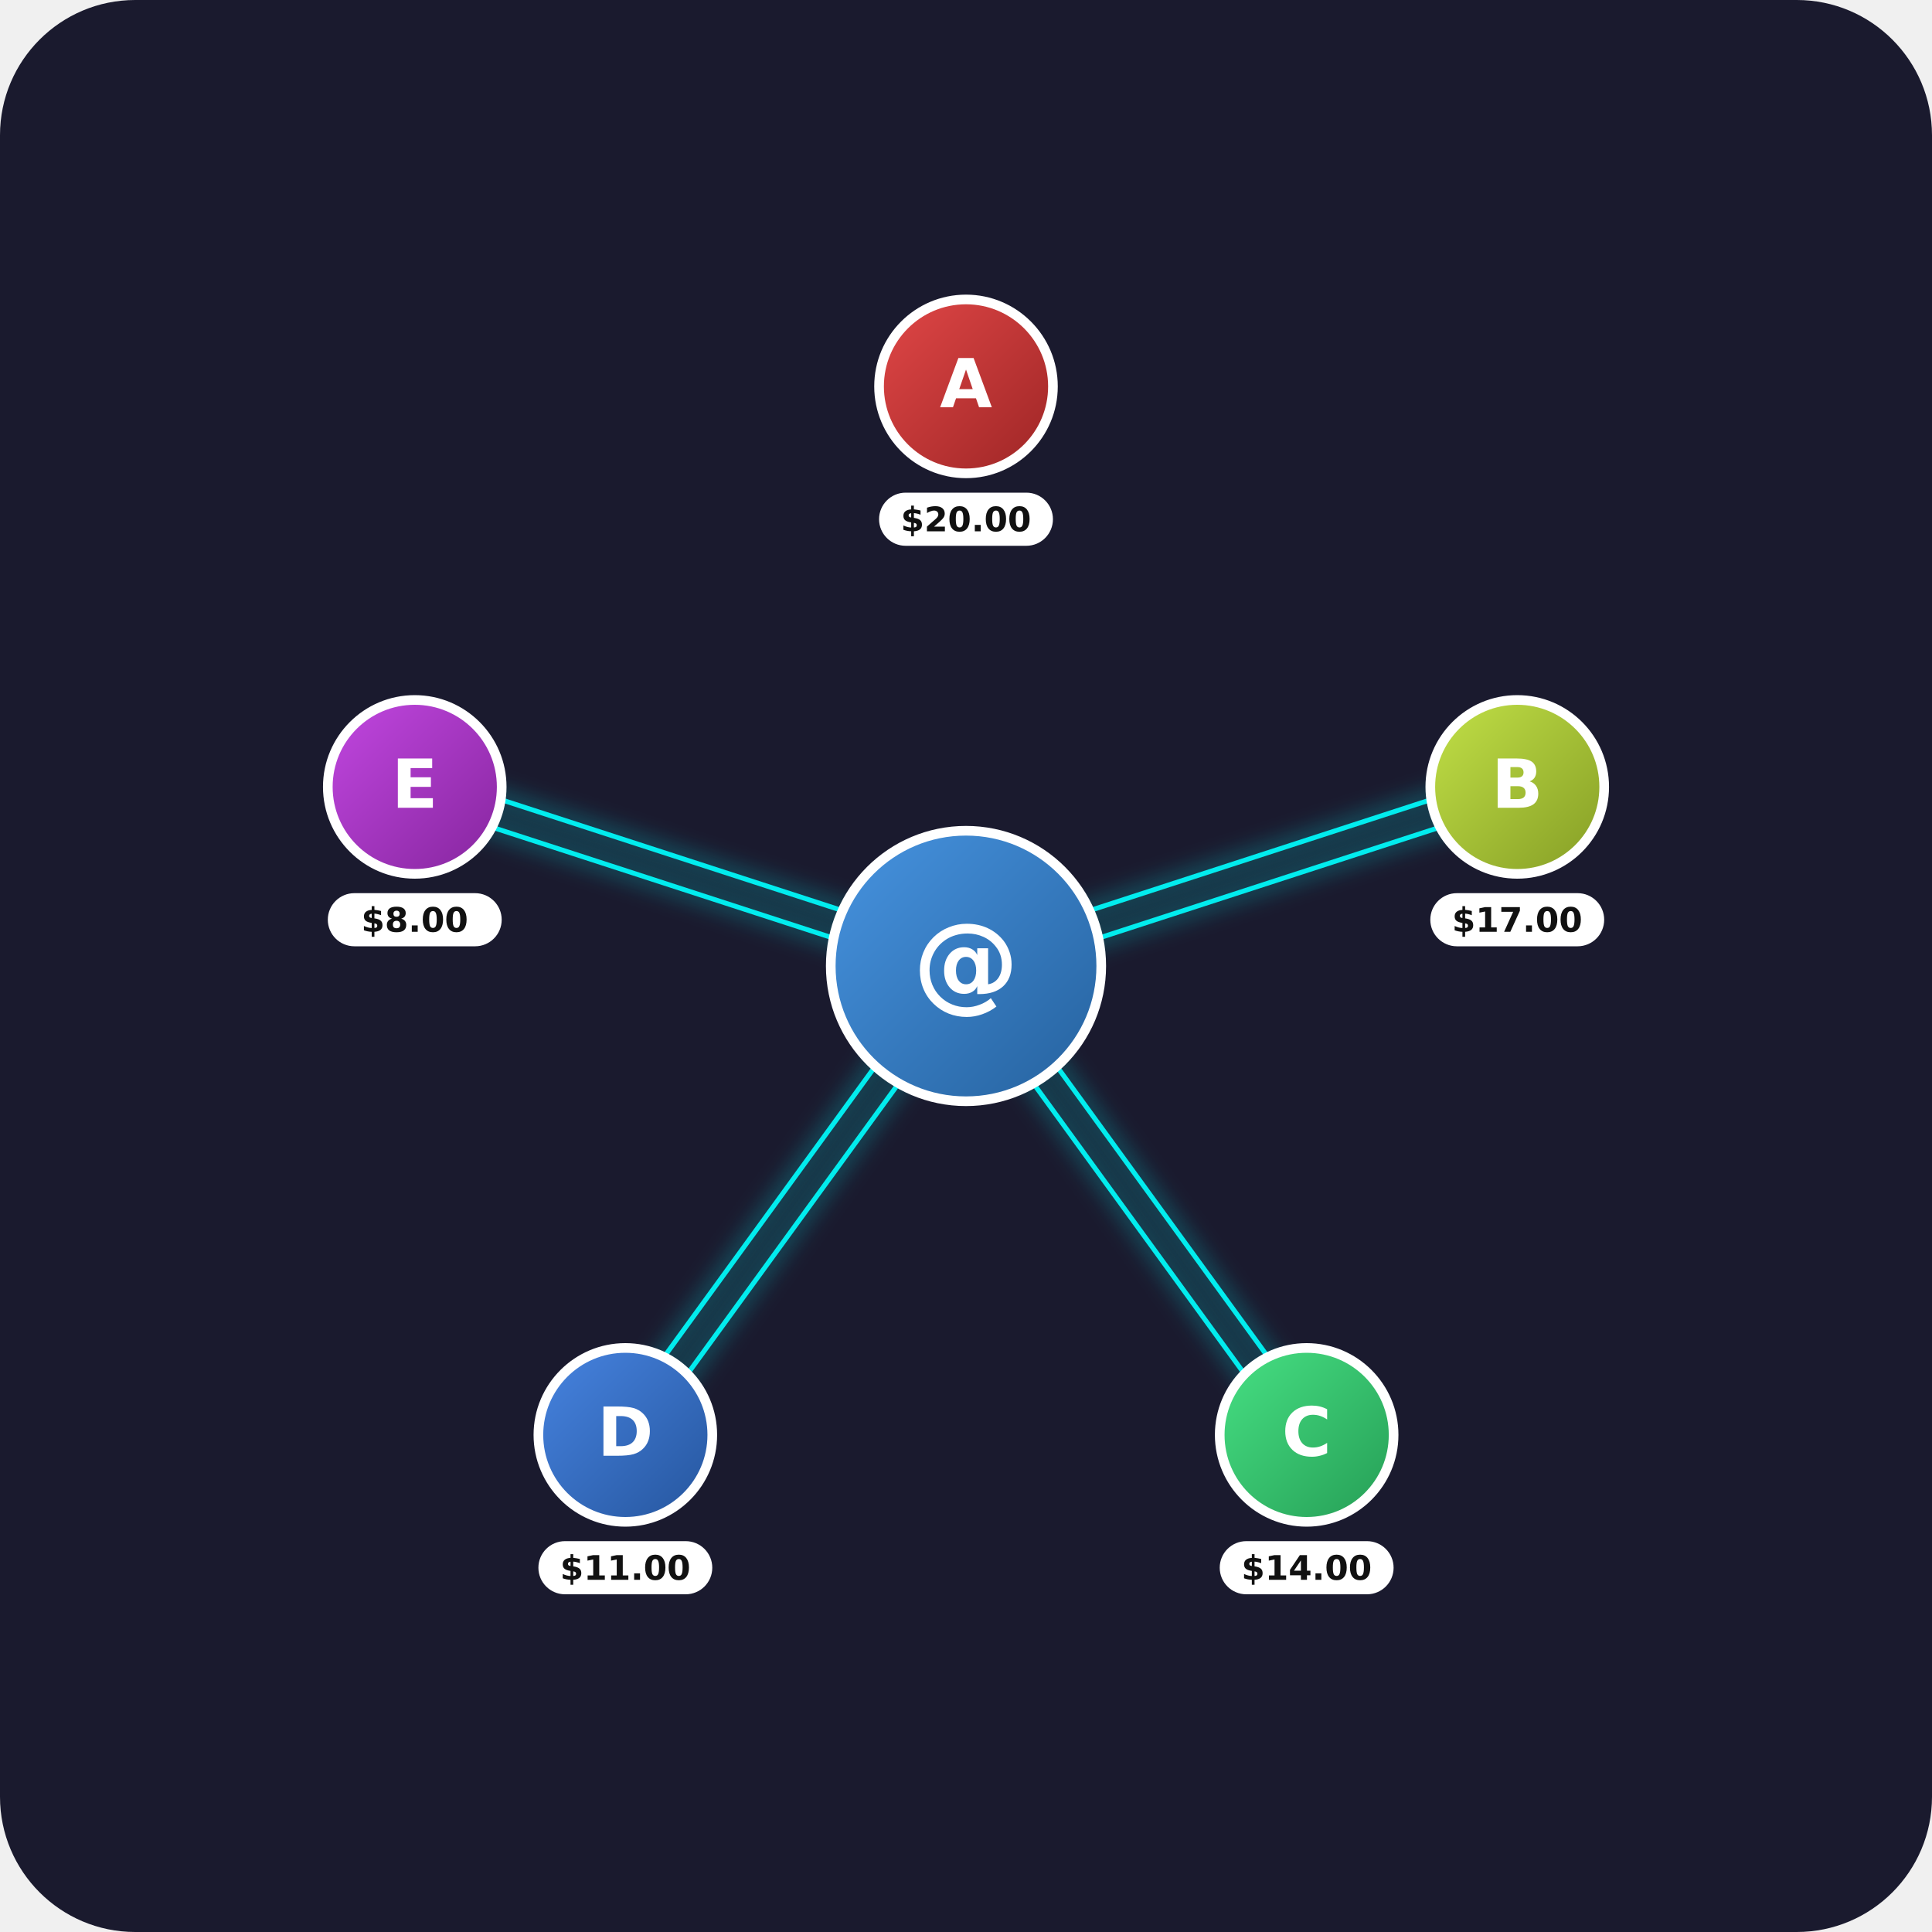
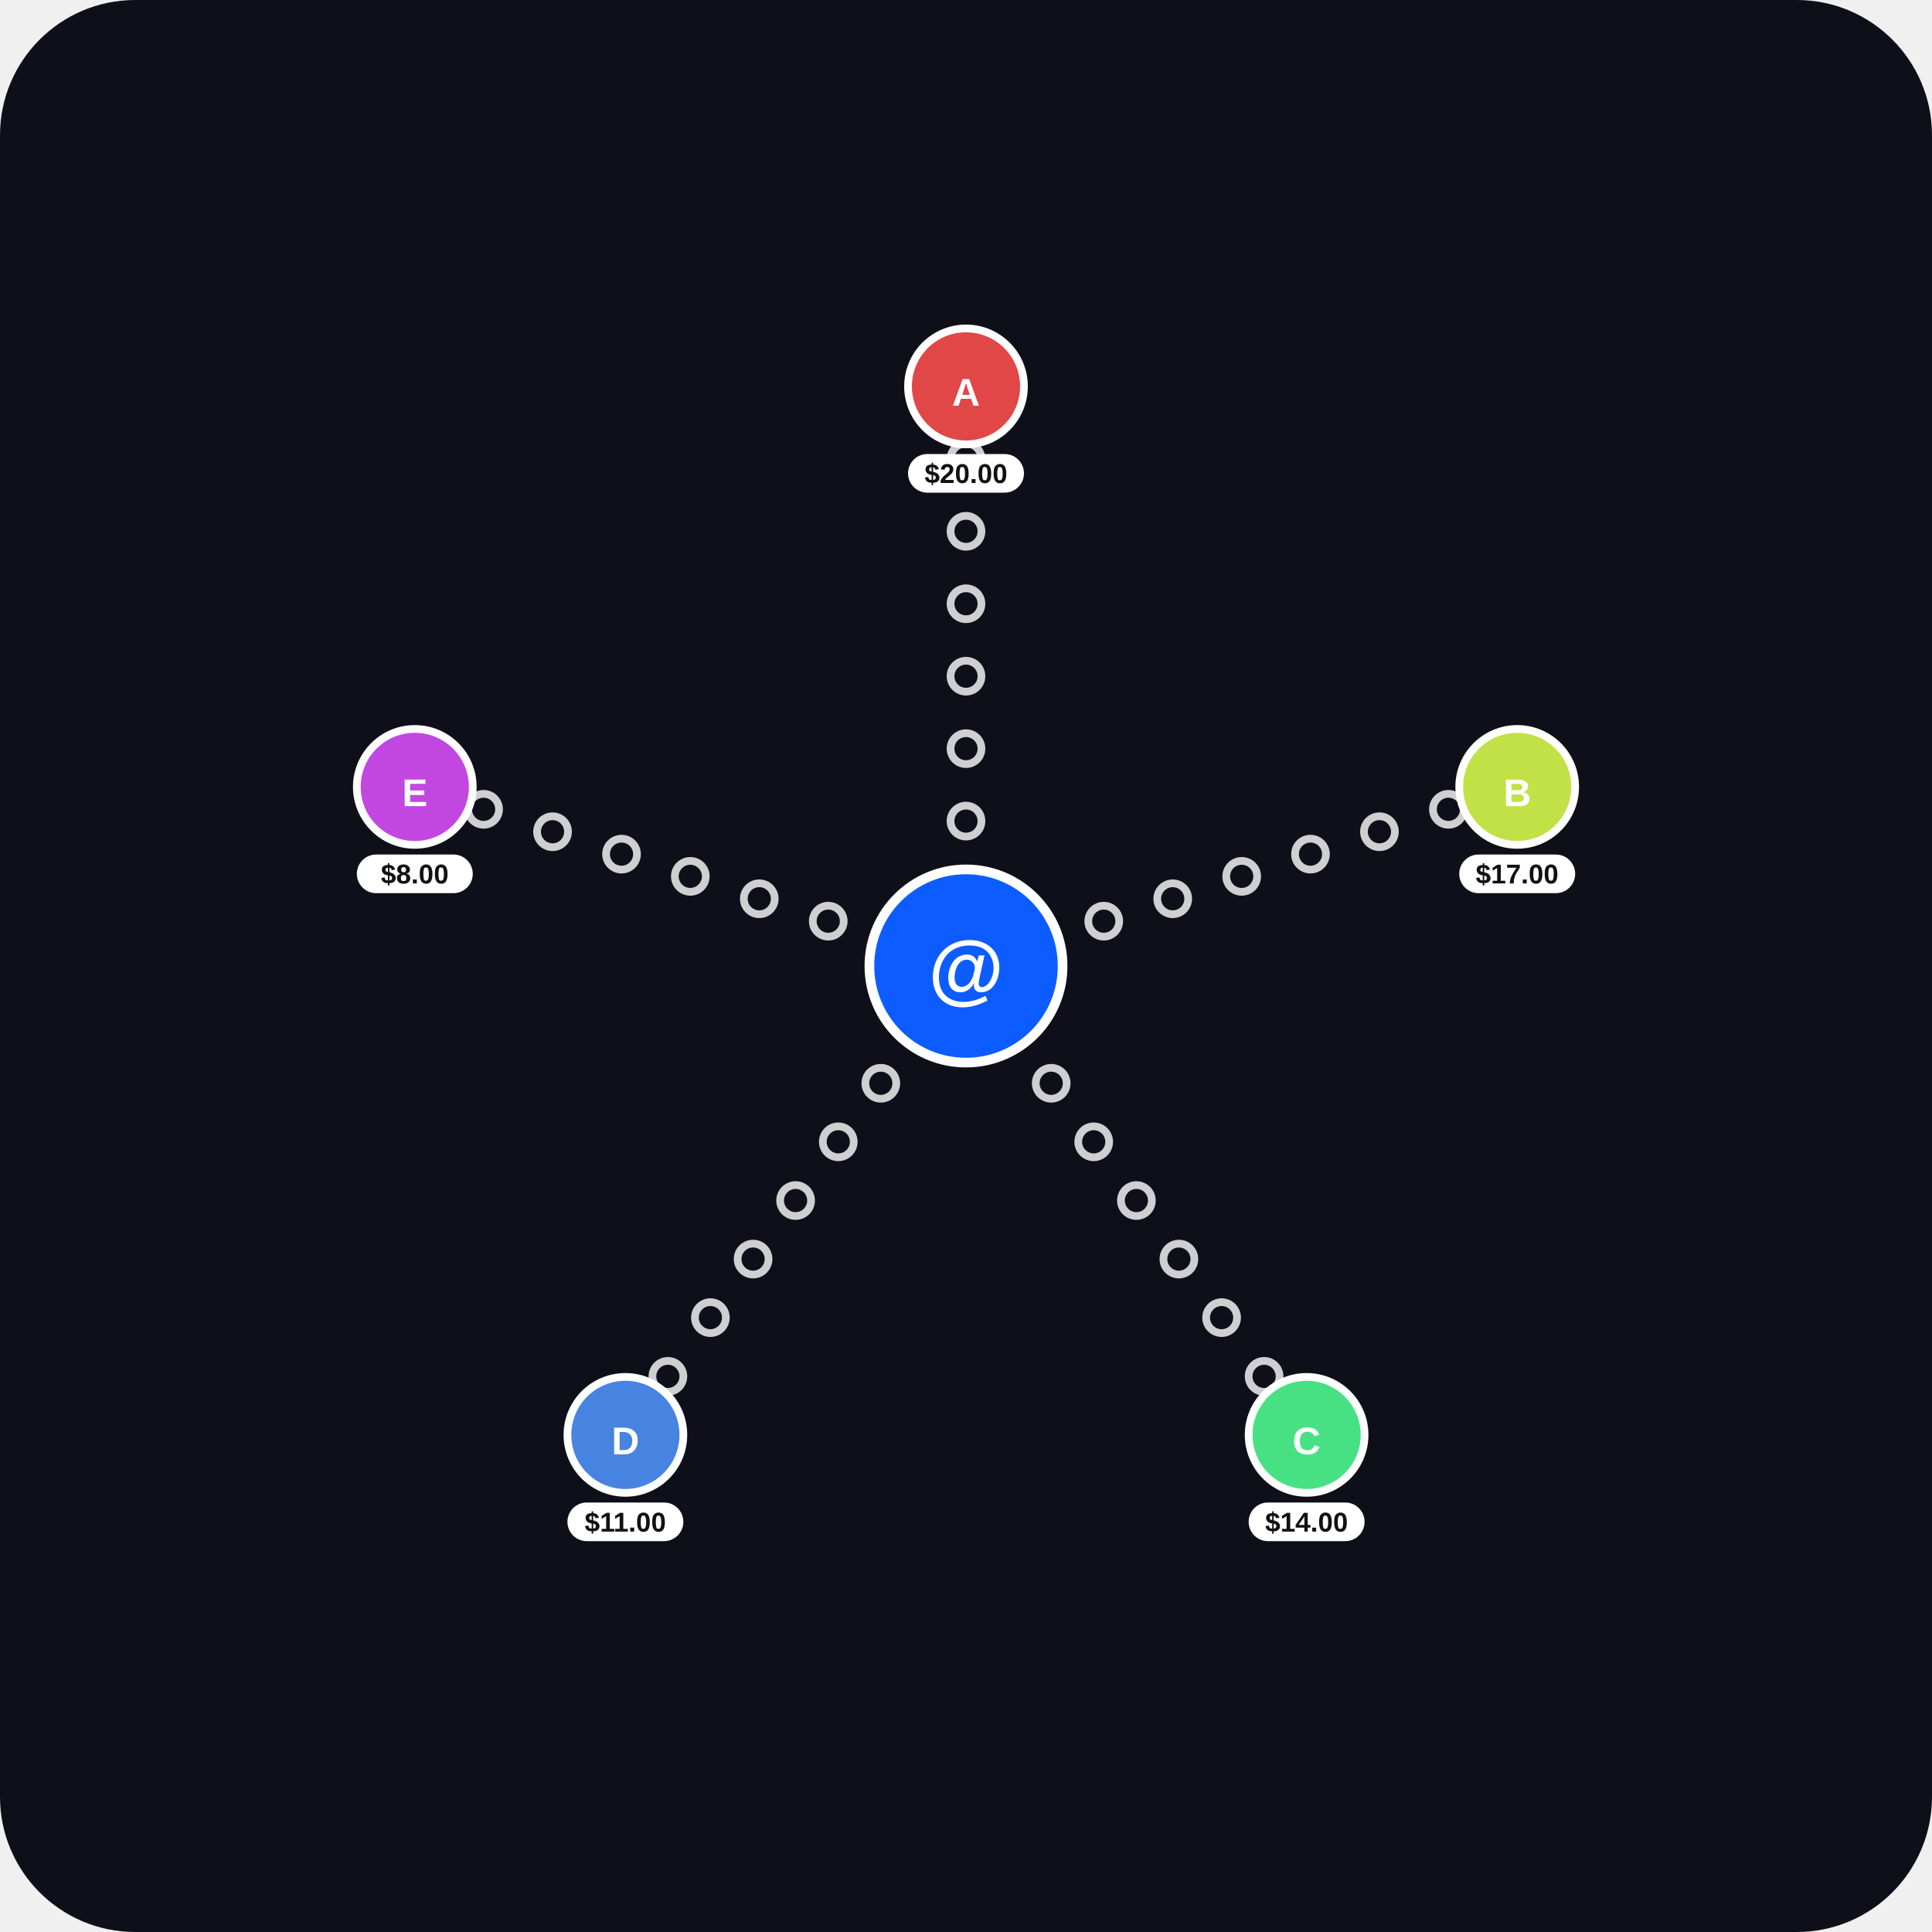
- <svg xmlns="http://www.w3.org/2000/svg" viewBox="0 0 400 400" width="400" height="400">
-   <defs>
-     <linearGradient id="grad-sheen" x1="0%" y1="0%" x2="100%" y2="0%">
-       <stop offset="0" stop-color="#888" />
-       <stop offset="0.5" stop-color="#fff" />
-       <stop offset="1" stop-color="#888" />
-     </linearGradient>
-     <linearGradient id="grad-copper" x1="0%" y1="0%" x2="100%" y2="0%">
-       <stop offset="0" stop-color="#7A3F1D" />
-       <stop offset="0.5" stop-color="#FFD8B5" />
-       <stop offset="1" stop-color="#7A3F1D" />
-     </linearGradient>
-     <linearGradient id="grad-gold-wire" x1="0%" y1="0%" x2="100%" y2="0%">
-       <stop offset="0" stop-color="#7A5800" />
-       <stop offset="0.5" stop-color="#FFF6B0" />
-       <stop offset="1" stop-color="#7A5800" />
-     </linearGradient>
-     <linearGradient id="grad-sunset" x1="0%" y1="0%" x2="100%" y2="0%">
-       <stop offset="0" stop-color="#FF6B35" />
-       <stop offset="1" stop-color="#FFD700" />
-     </linearGradient>
-     <linearGradient id="grad-ocean" x1="0%" y1="0%" x2="100%" y2="0%">
-       <stop offset="0" stop-color="#0077B6" />
-       <stop offset="1" stop-color="#90E0EF" />
-     </linearGradient>
-     <linearGradient id="grad-fire" x1="0%" y1="0%" x2="100%" y2="0%">
-       <stop offset="0" stop-color="#FF0000" />
-       <stop offset="1" stop-color="#FFD700" />
-     </linearGradient>
-     <linearGradient id="grad-forest" x1="0%" y1="0%" x2="100%" y2="0%">
-       <stop offset="0" stop-color="#0F5132" />
-       <stop offset="1" stop-color="#6EE7B7" />
-     </linearGradient>
-     <linearGradient id="grad-candy" x1="0%" y1="0%" x2="100%" y2="0%">
-       <stop offset="0" stop-color="#FF1493" />
-       <stop offset="1" stop-color="#7C3AED" />
-     </linearGradient>
-     <linearGradient id="grad-rainbow" x1="0%" y1="0%" x2="100%" y2="0%">
-       <stop offset="0" stop-color="#FF0000" />
-       <stop offset="0.33" stop-color="#FFFF00" />
-       <stop offset="0.66" stop-color="#00FF00" />
-       <stop offset="1" stop-color="#9D4EDD" />
-     </linearGradient>
-     <linearGradient id="grad-synthwave" x1="0%" y1="0%" x2="100%" y2="0%">
-       <stop offset="0" stop-color="#FF006E" />
-       <stop offset="0.5" stop-color="#8338EC" />
-       <stop offset="1" stop-color="#3A86FF" />
-     </linearGradient>
-     <linearGradient id="grad-aurora" x1="0%" y1="0%" x2="100%" y2="0%">
-       <stop offset="0" stop-color="#00F5D4" />
-       <stop offset="0.5" stop-color="#00BBF9" />
-       <stop offset="1" stop-color="#9B5DE5" />
-     </linearGradient>
-     <linearGradient id="grad-gold" x1="0%" y1="0%" x2="100%" y2="0%">
-       <stop offset="0" stop-color="#FFF6B0" />
-       <stop offset="0.5" stop-color="#E8C66B" />
-       <stop offset="1" stop-color="#B8860B" />
-     </linearGradient>
-     <linearGradient id="grad-cosmic" x1="0%" y1="0%" x2="100%" y2="0%">
-       <stop offset="0" stop-color="#10002B" />
-       <stop offset="0.5" stop-color="#9D4EDD" />
-       <stop offset="1" stop-color="#FF61DC" />
-     </linearGradient>
-     <filter id="glow-cyan" x="-50%" y="-50%" width="200%" height="200%">
-       <feGaussianBlur stdDeviation="2.5" result="b" />
-       <feMerge>
-         <feMergeNode in="b" />
-         <feMergeNode in="SourceGraphic" />
-       </feMerge>
-     </filter>
-     <filter id="glow-magenta" x="-50%" y="-50%" width="200%" height="200%">
-       <feGaussianBlur stdDeviation="2.5" result="b" />
-       <feMerge>
-         <feMergeNode in="b" />
-         <feMergeNode in="SourceGraphic" />
-       </feMerge>
-     </filter>
-     <filter id="glow-green" x="-50%" y="-50%" width="200%" height="200%">
-       <feGaussianBlur stdDeviation="2.5" result="b" />
-       <feMerge>
-         <feMergeNode in="b" />
-         <feMergeNode in="SourceGraphic" />
-       </feMerge>
-     </filter>
-     <filter id="glow-gold" x="-50%" y="-50%" width="200%" height="200%">
-       <feGaussianBlur stdDeviation="2.5" result="b" />
-       <feMerge>
-         <feMergeNode in="b" />
-         <feMergeNode in="SourceGraphic" />
-       </feMerge>
-     </filter>
-     <filter id="glow-purple" x="-50%" y="-50%" width="200%" height="200%">
-       <feGaussianBlur stdDeviation="2.5" result="b" />
-       <feMerge>
-         <feMergeNode in="b" />
-         <feMergeNode in="SourceGraphic" />
-       </feMerge>
-     </filter>
-     <filter id="glow-orange" x="-50%" y="-50%" width="200%" height="200%">
-       <feGaussianBlur stdDeviation="2.5" result="b" />
-       <feMerge>
-         <feMergeNode in="b" />
-         <feMergeNode in="SourceGraphic" />
-       </feMerge>
-     </filter>
-     <filter id="glow-red" x="-50%" y="-50%" width="200%" height="200%">
-       <feGaussianBlur stdDeviation="2.5" result="b" />
-       <feMerge>
-         <feMergeNode in="b" />
-         <feMergeNode in="SourceGraphic" />
-       </feMerge>
-     </filter>
-     <filter id="glow-blue" x="-50%" y="-50%" width="200%" height="200%">
-       <feGaussianBlur stdDeviation="2.5" result="b" />
-       <feMerge>
-         <feMergeNode in="b" />
-         <feMergeNode in="SourceGraphic" />
-       </feMerge>
-     </filter>
-     <filter id="glow-pink" x="-50%" y="-50%" width="200%" height="200%">
-       <feGaussianBlur stdDeviation="2.5" result="b" />
-       <feMerge>
-         <feMergeNode in="b" />
-         <feMergeNode in="SourceGraphic" />
-       </feMerge>
-     </filter>
-     <filter id="glow-lime" x="-50%" y="-50%" width="200%" height="200%">
-       <feGaussianBlur stdDeviation="2.5" result="b" />
-       <feMerge>
-         <feMergeNode in="b" />
-         <feMergeNode in="SourceGraphic" />
-       </feMerge>
-     </filter>
-     <filter id="glow-soft" x="-50%" y="-50%" width="200%" height="200%">
-       <feGaussianBlur stdDeviation="4" result="b" />
-       <feMerge>
-         <feMergeNode in="b" />
-         <feMergeNode in="SourceGraphic" />
-       </feMerge>
-     </filter>
-     <filter id="glow-inner" x="-50%" y="-50%" width="200%" height="200%">
-       <feGaussianBlur stdDeviation="1.5" result="b" />
-       <feMerge>
-         <feMergeNode in="b" />
-         <feMergeNode in="SourceGraphic" />
-       </feMerge>
-     </filter>
-   </defs>
-   <rect x="0" y="0" width="400" height="400" rx="28" fill="#1A1A2E" />
-   <line x1="203.00" y1="200.00" x2="203.00" y2="80.00" stroke="#00FFFF" stroke-width="1.0" stroke-opacity="0.9" filter="url(#glow-cyan)" />
-   <line x1="197.00" y1="200.00" x2="197.00" y2="80.00" stroke="#00FFFF" stroke-width="1.0" stroke-opacity="0.9" filter="url(#glow-cyan)" />
-   <line x1="200.93" y1="202.85" x2="315.05" y2="165.77" stroke="#00FFFF" stroke-width="1.0" stroke-opacity="0.9" filter="url(#glow-cyan)" />
-   <line x1="199.07" y1="197.15" x2="313.20" y2="160.06" stroke="#00FFFF" stroke-width="1.0" stroke-opacity="0.9" filter="url(#glow-cyan)" />
-   <line x1="197.57" y1="201.76" x2="268.11" y2="298.85" stroke="#00FFFF" stroke-width="1.0" stroke-opacity="0.9" filter="url(#glow-cyan)" />
-   <line x1="202.43" y1="198.24" x2="272.96" y2="295.32" stroke="#00FFFF" stroke-width="1.0" stroke-opacity="0.9" filter="url(#glow-cyan)" />
-   <line x1="197.57" y1="198.24" x2="127.04" y2="295.32" stroke="#00FFFF" stroke-width="1.0" stroke-opacity="0.9" filter="url(#glow-cyan)" />
-   <line x1="202.43" y1="201.76" x2="131.89" y2="298.85" stroke="#00FFFF" stroke-width="1.0" stroke-opacity="0.9" filter="url(#glow-cyan)" />
-   <line x1="200.93" y1="197.15" x2="86.80" y2="160.06" stroke="#00FFFF" stroke-width="1.0" stroke-opacity="0.9" filter="url(#glow-cyan)" />
-   <line x1="199.07" y1="202.85" x2="84.95" y2="165.77" stroke="#00FFFF" stroke-width="1.0" stroke-opacity="0.9" filter="url(#glow-cyan)" />
-   <g transform="translate(200.00 200.00)">
-     <defs>
-       <linearGradient id="ctile999" x1="0" y1="0" x2="1" y2="1">
-         <stop offset="0" stop-color="hsl(210,72%,58%)" />
-         <stop offset="1" stop-color="hsl(210,62%,38%)" />
-       </linearGradient>
-     </defs>
-     <circle r="28.0" fill="url(#ctile999)" stroke="#fff" stroke-width="2" />
-     <text x="0" y="6.72" text-anchor="middle" font-family="DejaVu Sans, Arial, sans-serif" font-size="22" font-weight="700" fill="#fff">@</text>
-   </g>
-   <g transform="translate(200.00 80.00)">
-     <defs>
-       <linearGradient id="ctile0" x1="0" y1="0" x2="1" y2="1">
-         <stop offset="0" stop-color="hsl(0,72%,58%)" />
-         <stop offset="1" stop-color="hsl(0,62%,38%)" />
-       </linearGradient>
-     </defs>
-     <circle r="18.0" fill="url(#ctile0)" stroke="#fff" stroke-width="2" />
-     <text x="0" y="4.32" text-anchor="middle" font-family="DejaVu Sans, Arial, sans-serif" font-size="14" font-weight="700" fill="#fff">A</text>
-   </g>
-   <g transform="translate(200.00 102.00)">
-     <rect x="-18" y="0" width="36" height="11" rx="5.5" fill="#fff" />
-     <text x="0" y="8" text-anchor="middle" font-family="DejaVu Sans, Arial, sans-serif" font-size="7" font-weight="700" fill="#111">$20.00</text>
-   </g>
-   <g transform="translate(314.13 162.92)">
-     <defs>
-       <linearGradient id="ctile1" x1="0" y1="0" x2="1" y2="1">
-         <stop offset="0" stop-color="hsl(72,72%,58%)" />
-         <stop offset="1" stop-color="hsl(72,62%,38%)" />
-       </linearGradient>
-     </defs>
-     <circle r="18.0" fill="url(#ctile1)" stroke="#fff" stroke-width="2" />
-     <text x="0" y="4.32" text-anchor="middle" font-family="DejaVu Sans, Arial, sans-serif" font-size="14" font-weight="700" fill="#fff">B</text>
-   </g>
-   <g transform="translate(314.13 184.92)">
-     <rect x="-18" y="0" width="36" height="11" rx="5.5" fill="#fff" />
-     <text x="0" y="8" text-anchor="middle" font-family="DejaVu Sans, Arial, sans-serif" font-size="7" font-weight="700" fill="#111">$17.00</text>
-   </g>
-   <g transform="translate(270.53 297.08)">
-     <defs>
-       <linearGradient id="ctile2" x1="0" y1="0" x2="1" y2="1">
-         <stop offset="0" stop-color="hsl(144,72%,58%)" />
-         <stop offset="1" stop-color="hsl(144,62%,38%)" />
-       </linearGradient>
-     </defs>
-     <circle r="18.0" fill="url(#ctile2)" stroke="#fff" stroke-width="2" />
-     <text x="0" y="4.32" text-anchor="middle" font-family="DejaVu Sans, Arial, sans-serif" font-size="14" font-weight="700" fill="#fff">C</text>
-   </g>
-   <g transform="translate(270.53 319.08)">
-     <rect x="-18" y="0" width="36" height="11" rx="5.5" fill="#fff" />
-     <text x="0" y="8" text-anchor="middle" font-family="DejaVu Sans, Arial, sans-serif" font-size="7" font-weight="700" fill="#111">$14.00</text>
-   </g>
-   <g transform="translate(129.47 297.08)">
-     <defs>
-       <linearGradient id="ctile3" x1="0" y1="0" x2="1" y2="1">
-         <stop offset="0" stop-color="hsl(216,72%,58%)" />
-         <stop offset="1" stop-color="hsl(216,62%,38%)" />
-       </linearGradient>
-     </defs>
-     <circle r="18.0" fill="url(#ctile3)" stroke="#fff" stroke-width="2" />
-     <text x="0" y="4.32" text-anchor="middle" font-family="DejaVu Sans, Arial, sans-serif" font-size="14" font-weight="700" fill="#fff">D</text>
-   </g>
-   <g transform="translate(129.47 319.08)">
-     <rect x="-18" y="0" width="36" height="11" rx="5.5" fill="#fff" />
-     <text x="0" y="8" text-anchor="middle" font-family="DejaVu Sans, Arial, sans-serif" font-size="7" font-weight="700" fill="#111">$11.00</text>
-   </g>
-   <g transform="translate(85.87 162.92)">
-     <defs>
-       <linearGradient id="ctile4" x1="0" y1="0" x2="1" y2="1">
-         <stop offset="0" stop-color="hsl(288,72%,58%)" />
-         <stop offset="1" stop-color="hsl(288,62%,38%)" />
-       </linearGradient>
-     </defs>
-     <circle r="18.0" fill="url(#ctile4)" stroke="#fff" stroke-width="2" />
-     <text x="0" y="4.32" text-anchor="middle" font-family="DejaVu Sans, Arial, sans-serif" font-size="14" font-weight="700" fill="#fff">E</text>
-   </g>
-   <g transform="translate(85.87 184.92)">
-     <rect x="-18" y="0" width="36" height="11" rx="5.5" fill="#fff" />
-     <text x="0" y="8" text-anchor="middle" font-family="DejaVu Sans, Arial, sans-serif" font-size="7" font-weight="700" fill="#111">$8.00</text>
-   </g>
+ <svg xmlns="http://www.w3.org/2000/svg" viewBox="0 0 100 100" width="100" height="100">
+   <rect x="0" y="0" width="100" height="100" rx="7" fill="#0F0F1A" />
+   <circle cx="50.00" cy="46.25" r="0.8" fill="none" stroke="#ffffff" stroke-width="0.4" stroke-opacity="0.8" />
+   <circle cx="50.00" cy="42.50" r="0.8" fill="none" stroke="#ffffff" stroke-width="0.4" stroke-opacity="0.8" />
+   <circle cx="50.00" cy="38.75" r="0.8" fill="none" stroke="#ffffff" stroke-width="0.4" stroke-opacity="0.8" />
+   <circle cx="50.00" cy="35.00" r="0.8" fill="none" stroke="#ffffff" stroke-width="0.4" stroke-opacity="0.8" />
+   <circle cx="50.00" cy="31.25" r="0.8" fill="none" stroke="#ffffff" stroke-width="0.4" stroke-opacity="0.8" />
+   <circle cx="50.00" cy="27.50" r="0.8" fill="none" stroke="#ffffff" stroke-width="0.4" stroke-opacity="0.8" />
+   <circle cx="50.00" cy="23.75" r="0.8" fill="none" stroke="#ffffff" stroke-width="0.4" stroke-opacity="0.8" />
+   <circle cx="53.57" cy="48.84" r="0.8" fill="none" stroke="#ffffff" stroke-width="0.4" stroke-opacity="0.8" />
+   <circle cx="57.13" cy="47.68" r="0.8" fill="none" stroke="#ffffff" stroke-width="0.4" stroke-opacity="0.8" />
+   <circle cx="60.70" cy="46.52" r="0.8" fill="none" stroke="#ffffff" stroke-width="0.4" stroke-opacity="0.8" />
+   <circle cx="64.27" cy="45.36" r="0.8" fill="none" stroke="#ffffff" stroke-width="0.4" stroke-opacity="0.8" />
+   <circle cx="67.83" cy="44.21" r="0.8" fill="none" stroke="#ffffff" stroke-width="0.4" stroke-opacity="0.8" />
+   <circle cx="71.40" cy="43.05" r="0.8" fill="none" stroke="#ffffff" stroke-width="0.4" stroke-opacity="0.8" />
+   <circle cx="74.97" cy="41.89" r="0.8" fill="none" stroke="#ffffff" stroke-width="0.4" stroke-opacity="0.8" />
+   <circle cx="52.20" cy="53.03" r="0.8" fill="none" stroke="#ffffff" stroke-width="0.4" stroke-opacity="0.8" />
+   <circle cx="54.41" cy="56.07" r="0.8" fill="none" stroke="#ffffff" stroke-width="0.4" stroke-opacity="0.8" />
+   <circle cx="56.61" cy="59.10" r="0.8" fill="none" stroke="#ffffff" stroke-width="0.4" stroke-opacity="0.8" />
+   <circle cx="58.82" cy="62.14" r="0.8" fill="none" stroke="#ffffff" stroke-width="0.4" stroke-opacity="0.8" />
+   <circle cx="61.02" cy="65.17" r="0.8" fill="none" stroke="#ffffff" stroke-width="0.4" stroke-opacity="0.8" />
+   <circle cx="63.23" cy="68.20" r="0.8" fill="none" stroke="#ffffff" stroke-width="0.4" stroke-opacity="0.8" />
+   <circle cx="65.43" cy="71.24" r="0.8" fill="none" stroke="#ffffff" stroke-width="0.4" stroke-opacity="0.8" />
+   <circle cx="47.80" cy="53.03" r="0.8" fill="none" stroke="#ffffff" stroke-width="0.4" stroke-opacity="0.8" />
+   <circle cx="45.59" cy="56.07" r="0.8" fill="none" stroke="#ffffff" stroke-width="0.4" stroke-opacity="0.8" />
+   <circle cx="43.39" cy="59.10" r="0.8" fill="none" stroke="#ffffff" stroke-width="0.4" stroke-opacity="0.8" />
+   <circle cx="41.18" cy="62.14" r="0.8" fill="none" stroke="#ffffff" stroke-width="0.4" stroke-opacity="0.8" />
+   <circle cx="38.98" cy="65.17" r="0.8" fill="none" stroke="#ffffff" stroke-width="0.4" stroke-opacity="0.8" />
+   <circle cx="36.77" cy="68.20" r="0.8" fill="none" stroke="#ffffff" stroke-width="0.4" stroke-opacity="0.8" />
+   <circle cx="34.57" cy="71.24" r="0.8" fill="none" stroke="#ffffff" stroke-width="0.4" stroke-opacity="0.8" />
+   <circle cx="46.43" cy="48.84" r="0.8" fill="none" stroke="#ffffff" stroke-width="0.4" stroke-opacity="0.8" />
+   <circle cx="42.87" cy="47.68" r="0.8" fill="none" stroke="#ffffff" stroke-width="0.4" stroke-opacity="0.8" />
+   <circle cx="39.30" cy="46.52" r="0.8" fill="none" stroke="#ffffff" stroke-width="0.4" stroke-opacity="0.8" />
+   <circle cx="35.73" cy="45.36" r="0.8" fill="none" stroke="#ffffff" stroke-width="0.4" stroke-opacity="0.8" />
+   <circle cx="32.17" cy="44.21" r="0.8" fill="none" stroke="#ffffff" stroke-width="0.4" stroke-opacity="0.8" />
+   <circle cx="28.60" cy="43.05" r="0.8" fill="none" stroke="#ffffff" stroke-width="0.4" stroke-opacity="0.8" />
+   <circle cx="25.03" cy="41.89" r="0.8" fill="none" stroke="#ffffff" stroke-width="0.4" stroke-opacity="0.8" />
+   <circle cx="50" cy="50" r="5" fill="#0D5CFF" stroke="#fff" stroke-width="0.5" />
+   <text x="50" y="51.5" text-anchor="middle" font-family="Arial, sans-serif" font-size="4" font-weight="700" fill="#fff">@</text>
+   <circle cx="50.00" cy="20.00" r="3" fill="hsl(0,72%,58%)" stroke="#fff" stroke-width="0.4" />
+   <text x="50.00" y="21.00" text-anchor="middle" font-family="Arial, sans-serif" font-size="2" font-weight="700" fill="#fff">A</text>
+   <rect x="47.00" y="23.50" width="6" height="2" rx="1" fill="#fff" />
+   <text x="50.00" y="25.00" text-anchor="middle" font-family="Arial, sans-serif" font-size="1.4" font-weight="700" fill="#111">$20.00</text>
+   <circle cx="78.53" cy="40.73" r="3" fill="hsl(72,72%,58%)" stroke="#fff" stroke-width="0.4" />
+   <text x="78.53" y="41.73" text-anchor="middle" font-family="Arial, sans-serif" font-size="2" font-weight="700" fill="#fff">B</text>
+   <rect x="75.53" y="44.23" width="6" height="2" rx="1" fill="#fff" />
+   <text x="78.53" y="45.73" text-anchor="middle" font-family="Arial, sans-serif" font-size="1.4" font-weight="700" fill="#111">$17.00</text>
+   <circle cx="67.63" cy="74.27" r="3" fill="hsl(144,72%,58%)" stroke="#fff" stroke-width="0.4" />
+   <text x="67.63" y="75.27" text-anchor="middle" font-family="Arial, sans-serif" font-size="2" font-weight="700" fill="#fff">C</text>
+   <rect x="64.63" y="77.77" width="6" height="2" rx="1" fill="#fff" />
+   <text x="67.63" y="79.27" text-anchor="middle" font-family="Arial, sans-serif" font-size="1.4" font-weight="700" fill="#111">$14.00</text>
+   <circle cx="32.37" cy="74.27" r="3" fill="hsl(216,72%,58%)" stroke="#fff" stroke-width="0.4" />
+   <text x="32.37" y="75.27" text-anchor="middle" font-family="Arial, sans-serif" font-size="2" font-weight="700" fill="#fff">D</text>
+   <rect x="29.37" y="77.77" width="6" height="2" rx="1" fill="#fff" />
+   <text x="32.37" y="79.27" text-anchor="middle" font-family="Arial, sans-serif" font-size="1.4" font-weight="700" fill="#111">$11.00</text>
+   <circle cx="21.47" cy="40.73" r="3" fill="hsl(288,72%,58%)" stroke="#fff" stroke-width="0.4" />
+   <text x="21.47" y="41.73" text-anchor="middle" font-family="Arial, sans-serif" font-size="2" font-weight="700" fill="#fff">E</text>
+   <rect x="18.47" y="44.23" width="6" height="2" rx="1" fill="#fff" />
+   <text x="21.47" y="45.73" text-anchor="middle" font-family="Arial, sans-serif" font-size="1.4" font-weight="700" fill="#111">$8.00</text>
</svg>
